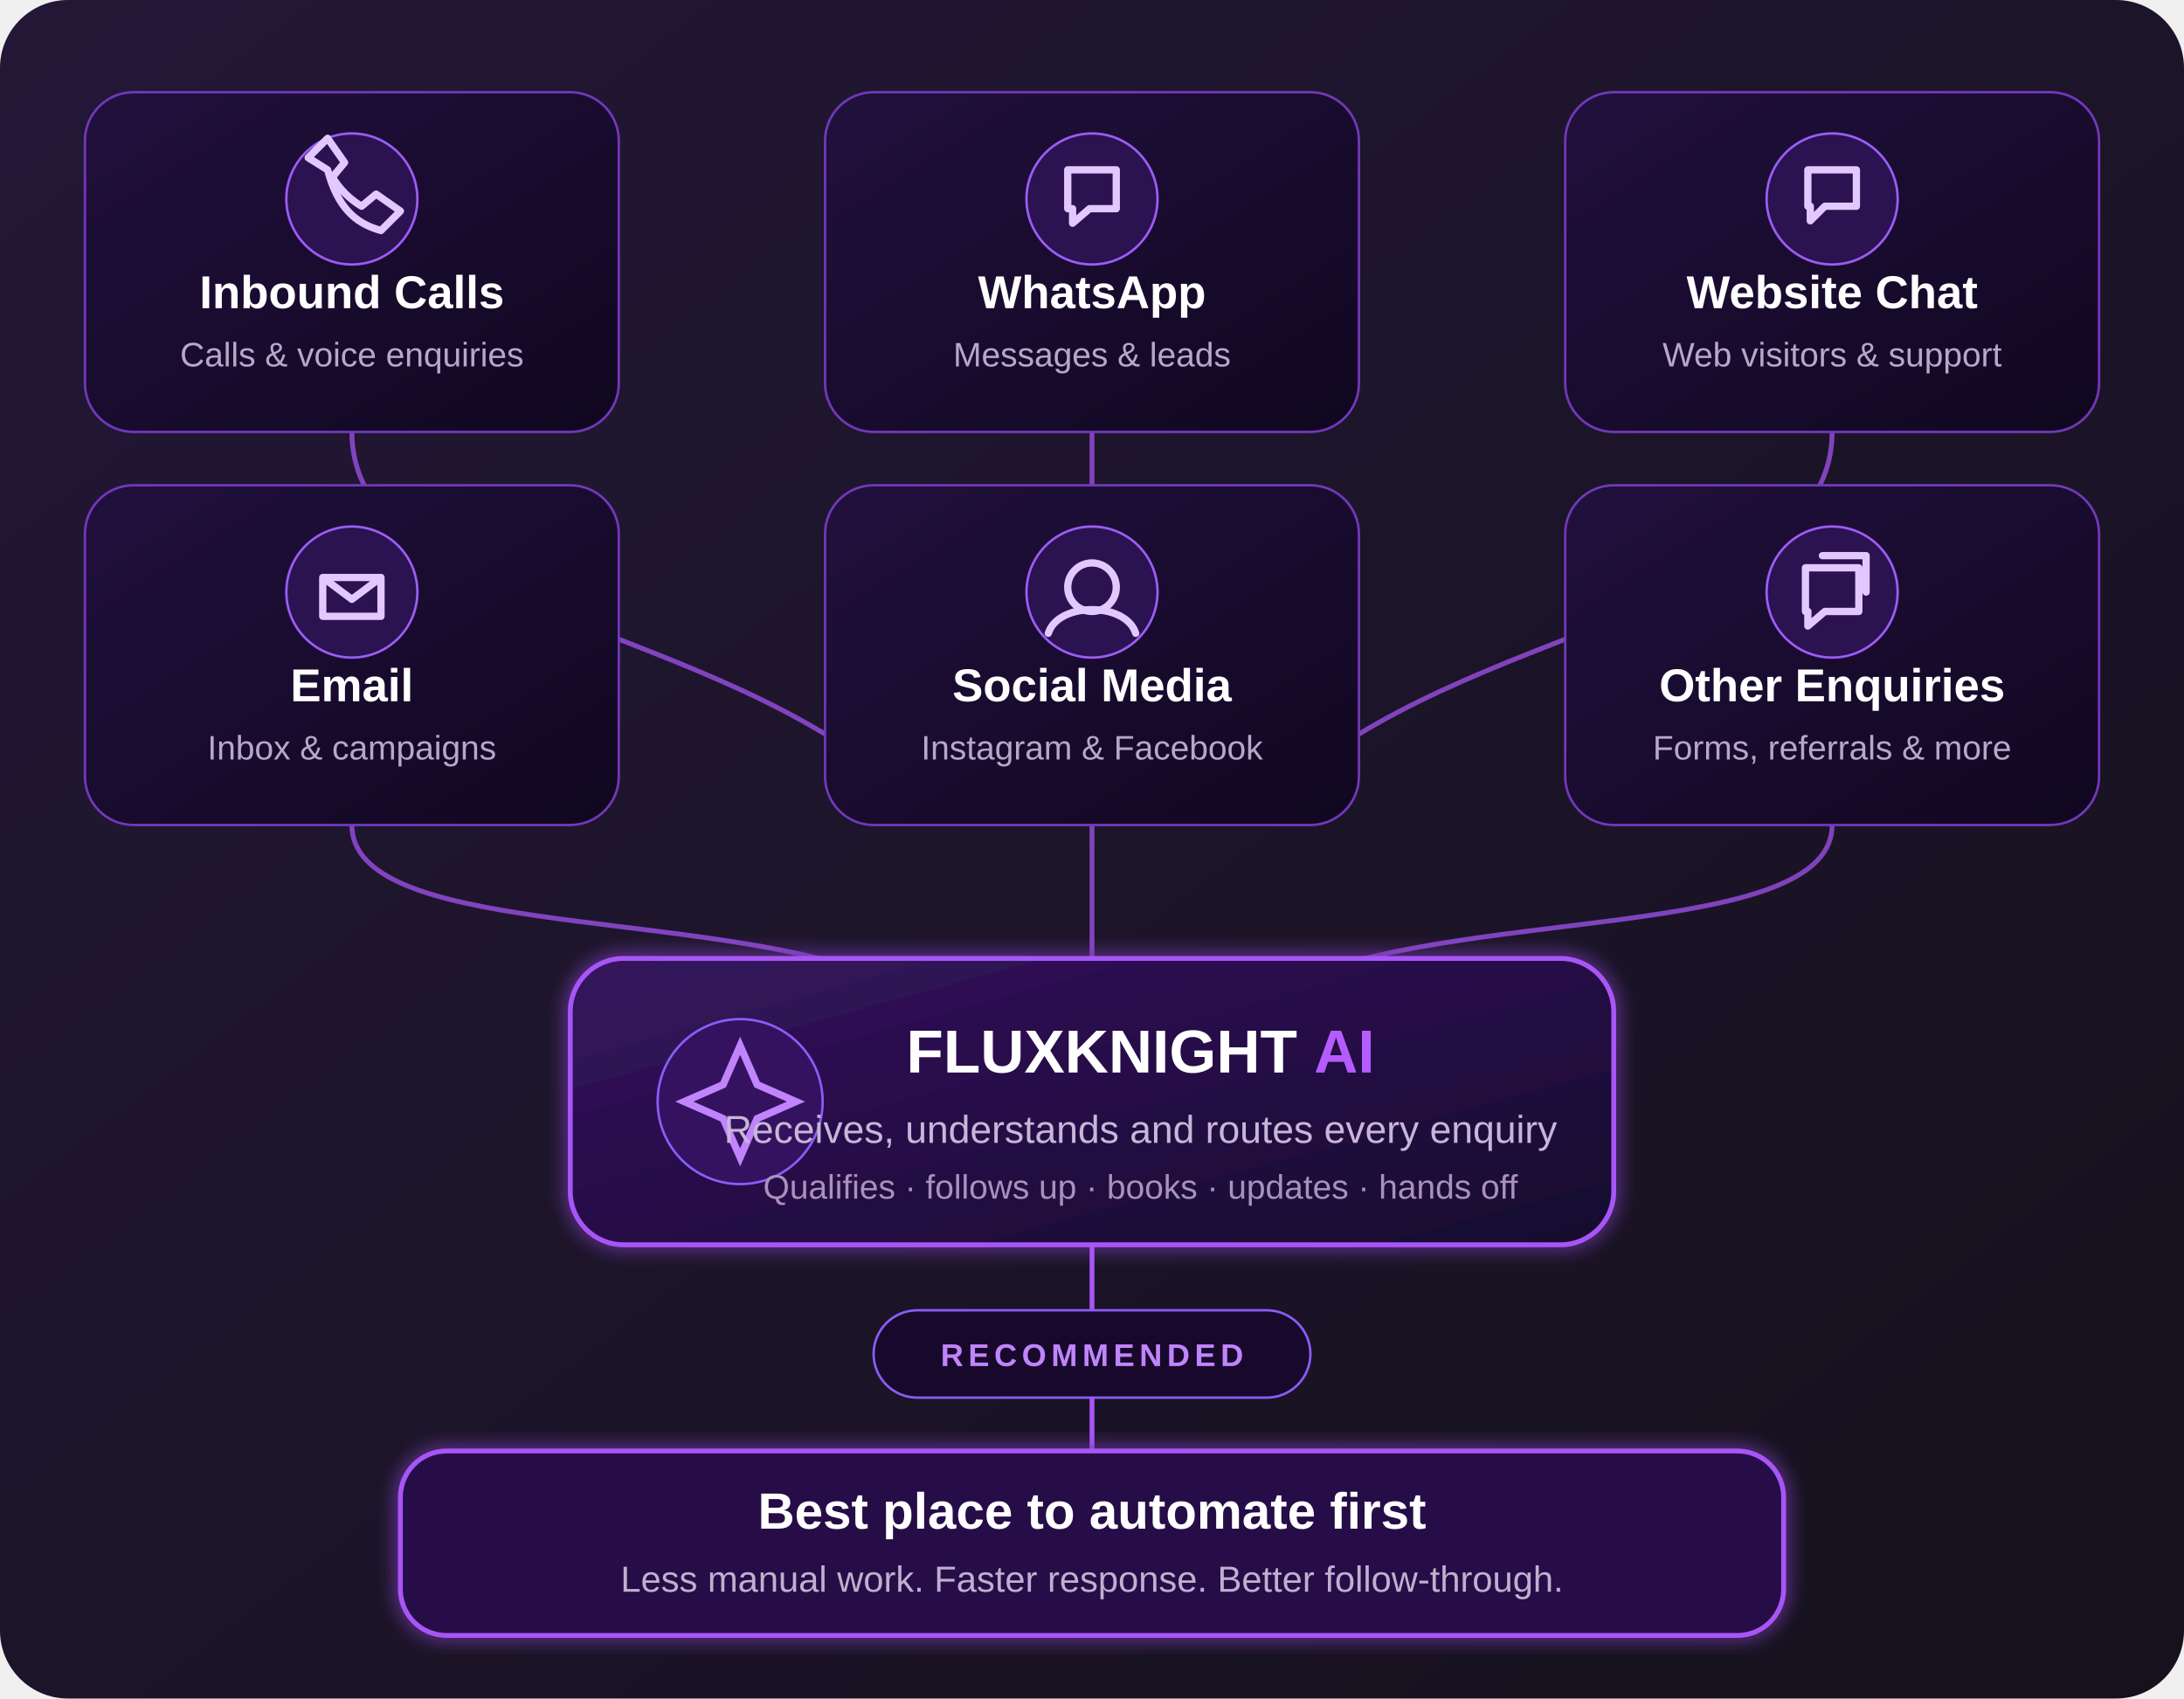
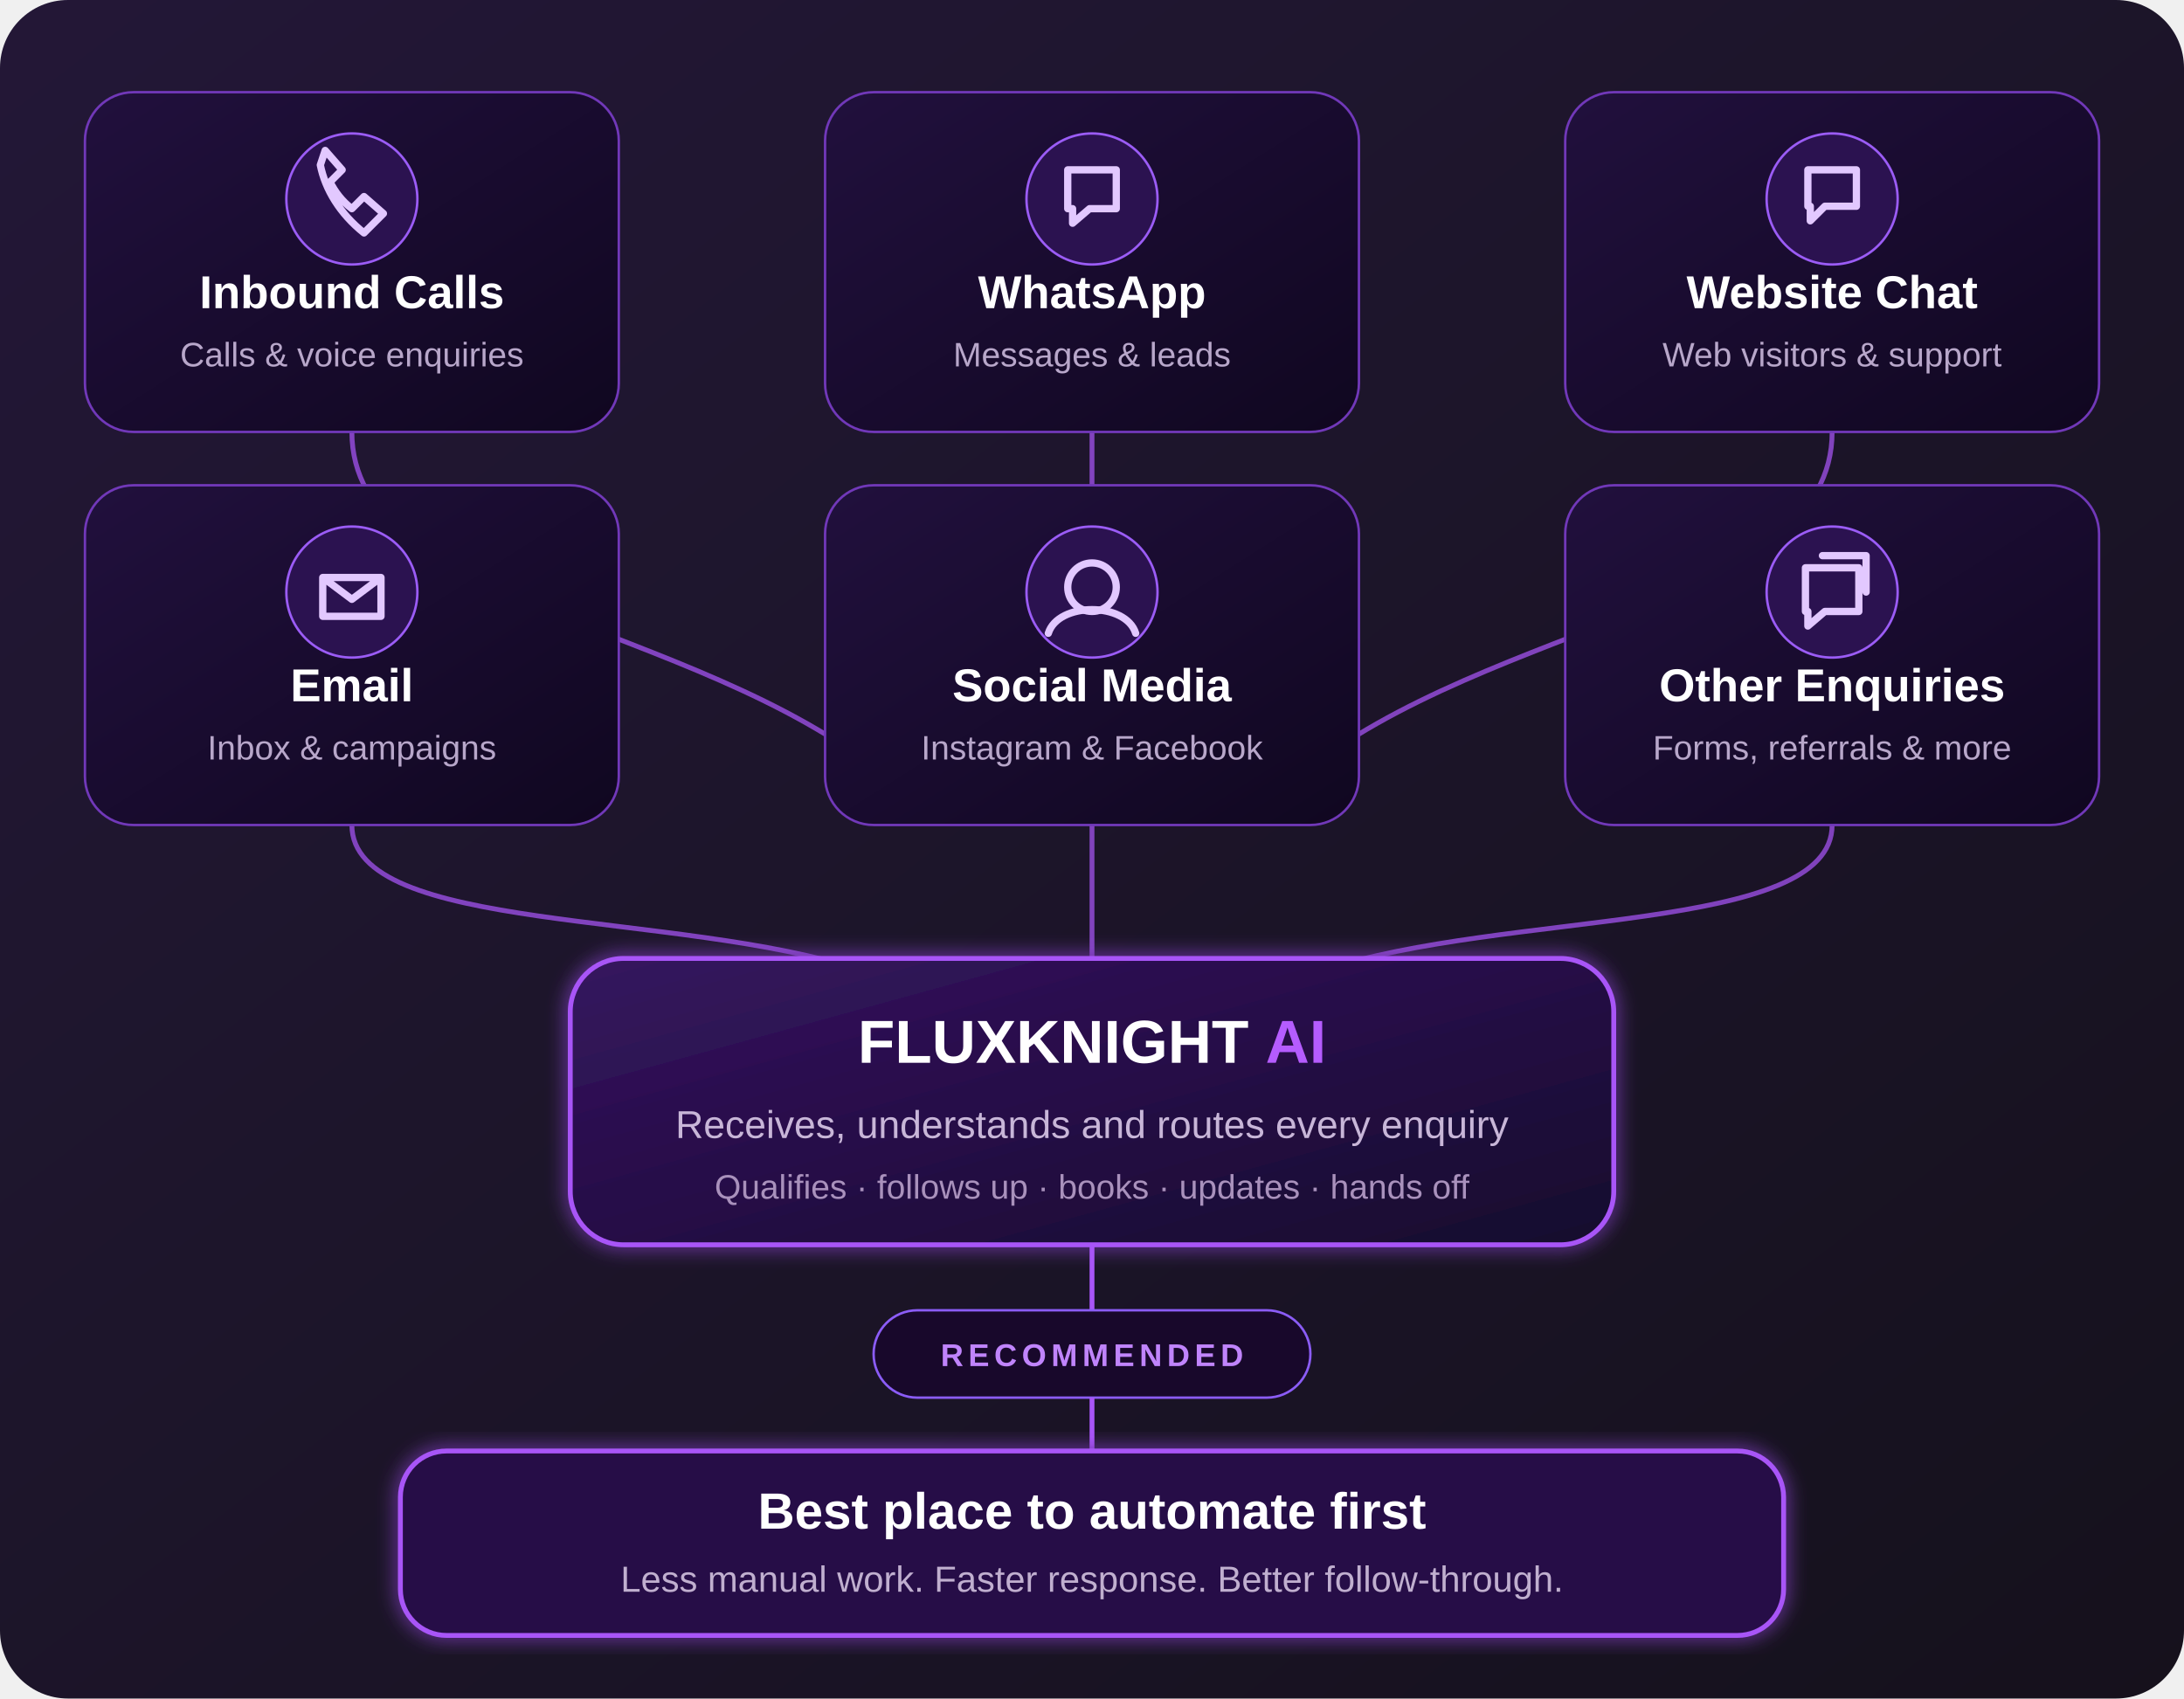
<svg xmlns="http://www.w3.org/2000/svg" viewBox="0 0 900 700" role="img" aria-labelledby="t d">
  <defs>
    <linearGradient id="bg" x1="0" y1="0" x2="1" y2="1">
      <stop stop-color="#160a2b" />
      <stop offset="1" stop-color="#08030f" />
    </linearGradient>
    <linearGradient id="card" x1="0" y1="0" x2="1" y2="1">
      <stop stop-color="#21103d" />
      <stop offset="1" stop-color="#100720" />
    </linearGradient>
    <linearGradient id="ai" x1="0" y1="0" x2="1" y2="1">
      <stop stop-color="#35145f" />
      <stop offset="1" stop-color="#16092d" />
    </linearGradient>
    <filter id="glow">
      <feGaussianBlur stdDeviation="4" result="b" />
      <feMerge>
        <feMergeNode in="b" />
        <feMergeNode in="SourceGraphic" />
      </feMerge>
    </filter>
  </defs>
  <rect width="900" height="700" rx="28" fill="url(#bg)" opacity=".94" />
  <g fill="none" stroke="#a855f7" stroke-width="2" opacity=".72">
    <path d="M145 178C145 250 285 255 365 320" />
    <path d="M450 178V315" />
    <path d="M755 178C755 250 615 255 535 320" />
    <path d="M145 340C145 385 280 375 355 400" />
    <path d="M450 340V400" />
    <path d="M755 340C755 385 620 375 545 400" />
  </g>
  <g font-family="Arial,Helvetica,sans-serif">
    <g fill="url(#card)" stroke="#7138b9">
      <rect x="35" y="38" width="220" height="140" rx="20" />
      <rect x="340" y="38" width="220" height="140" rx="20" />
      <rect x="645" y="38" width="220" height="140" rx="20" />
      <rect x="35" y="200" width="220" height="140" rx="20" />
      <rect x="340" y="200" width="220" height="140" rx="20" />
      <rect x="645" y="200" width="220" height="140" rx="20" />
    </g>
    <g text-anchor="middle">
      <g fill="#2b1250" stroke="#9b5cf6">
        <circle cx="145" cy="82" r="27" />
        <circle cx="450" cy="82" r="27" />
        <circle cx="755" cy="82" r="27" />
        <circle cx="145" cy="244" r="27" />
        <circle cx="450" cy="244" r="27" />
        <circle cx="755" cy="244" r="27" />
      </g>
      <g fill="none" stroke="#e2c8ff" stroke-width="3" stroke-linecap="round" stroke-linejoin="round">
-         <path d="M135 70c4 15 11 22 22 25l8-8-10-7-6 5c-5-3-9-7-12-12l5-6-7-10-8 8z" />
+         <path d="M132 68c2 10 8 20 18 28l8-8-8-7-5 5c-4-3-7-7-9-11l5-5-7-8z" />
        <path d="M440 70h20v16h-11l-7 6v-6h-2z" />
        <path d="M745 70h20v15h-13l-6 6v-6h-1z" />
        <path d="M133 238h24v16h-24zM133 238l12 9 12-9" />
        <circle cx="450" cy="242" r="10" />
        <path d="M432 261c4-13 32-13 36 0" />
        <path d="M744 234h22v18h-14l-7 6v-6h-1zM751 229h18v15" />
      </g>
      <g fill="#fff" font-weight="800" font-size="19">
        <text x="145" y="127">Inbound Calls</text>
        <text x="450" y="127">WhatsApp</text>
        <text x="755" y="127">Website Chat</text>
        <text x="145" y="289">Email</text>
        <text x="450" y="289">Social Media</text>
        <text x="755" y="289">Other Enquiries</text>
      </g>
      <g fill="#b8a7ca" font-size="14">
        <text x="145" y="151">Calls &amp; voice enquiries</text>
        <text x="450" y="151">Messages &amp; leads</text>
        <text x="755" y="151">Web visitors &amp; support</text>
        <text x="145" y="313">Inbox &amp; campaigns</text>
        <text x="450" y="313">Instagram &amp; Facebook</text>
        <text x="755" y="313">Forms, referrals &amp; more</text>
      </g>
    </g>
    <rect x="235" y="395" width="430" height="118" rx="22" fill="url(#ai)" stroke="#a855f7" stroke-width="2" filter="url(#glow)" />
-     <circle cx="305" cy="454" r="34" fill="#35125f" stroke="#8b5cf6" />
-     <path d="M305 431l7 16 16 7-16 7-7 16-7-16-16-7 16-7z" fill="none" stroke="#c084fc" stroke-width="3" />
-     <text x="470" y="442" fill="#fff" font-size="25" font-weight="800" text-anchor="middle">FLUXKNIGHT <tspan fill="#b55cff">AI</tspan>
+     <text x="450" y="438" fill="#fff" font-size="25" font-weight="800" text-anchor="middle">FLUXKNIGHT <tspan fill="#b55cff">AI</tspan>
    </text>
-     <text x="470" y="471" fill="#c8b6d8" font-size="16" text-anchor="middle">Receives, understands and routes every enquiry</text>
-     <text x="470" y="494" fill="#a991bc" font-size="14" text-anchor="middle">Qualifies · follows up · books · updates · hands off</text>
+     <text x="450" y="469" fill="#c8b6d8" font-size="16" text-anchor="middle">Receives, understands and routes every enquiry</text>
+     <text x="450" y="494" fill="#a991bc" font-size="14" text-anchor="middle">Qualifies · follows up · books · updates · hands off</text>
    <path d="M450 513v40" stroke="#a855f7" stroke-width="2" />
    <rect x="360" y="540" width="180" height="36" rx="18" fill="#18082b" stroke="#8b5cf6" />
    <text x="450" y="563" fill="#c084fc" font-size="13" font-weight="800" letter-spacing="2" text-anchor="middle">RECOMMENDED</text>
    <path d="M450 576v22" stroke="#a855f7" stroke-width="2" />
    <rect x="165" y="598" width="570" height="76" rx="19" fill="#281047" stroke="#a855f7" stroke-width="2" filter="url(#glow)" />
    <text x="450" y="630" fill="#fff" font-size="21" font-weight="800" text-anchor="middle">Best place to automate first</text>
    <text x="450" y="656" fill="#c0afcf" font-size="15" text-anchor="middle">Less manual work. Faster response. Better follow-through.</text>
  </g>
</svg>
